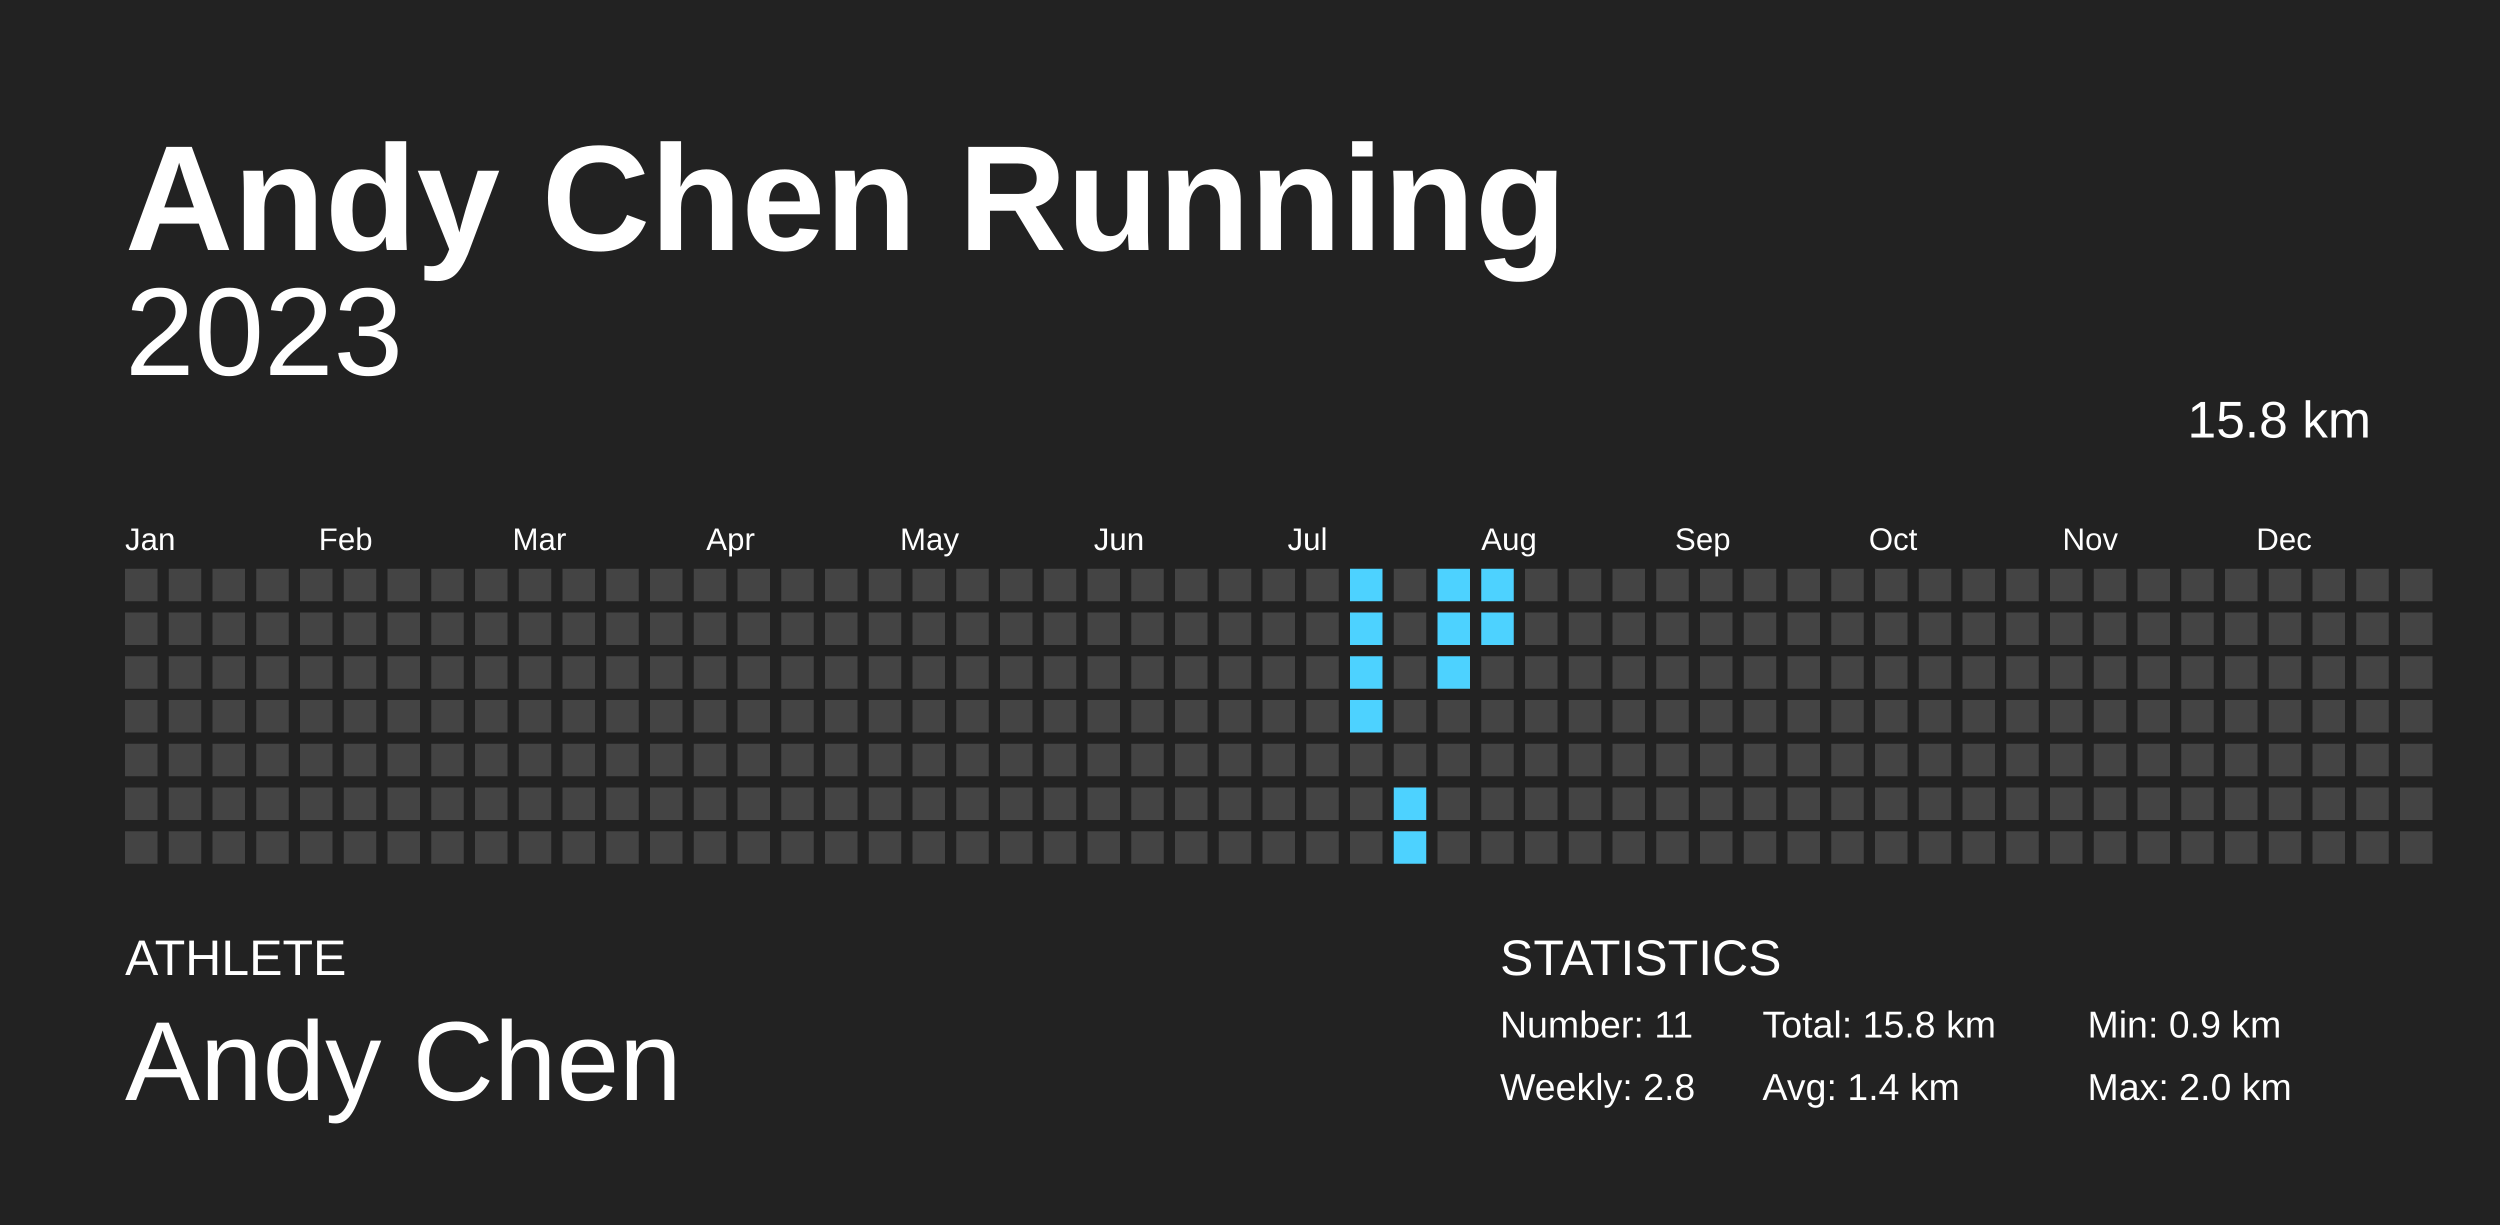
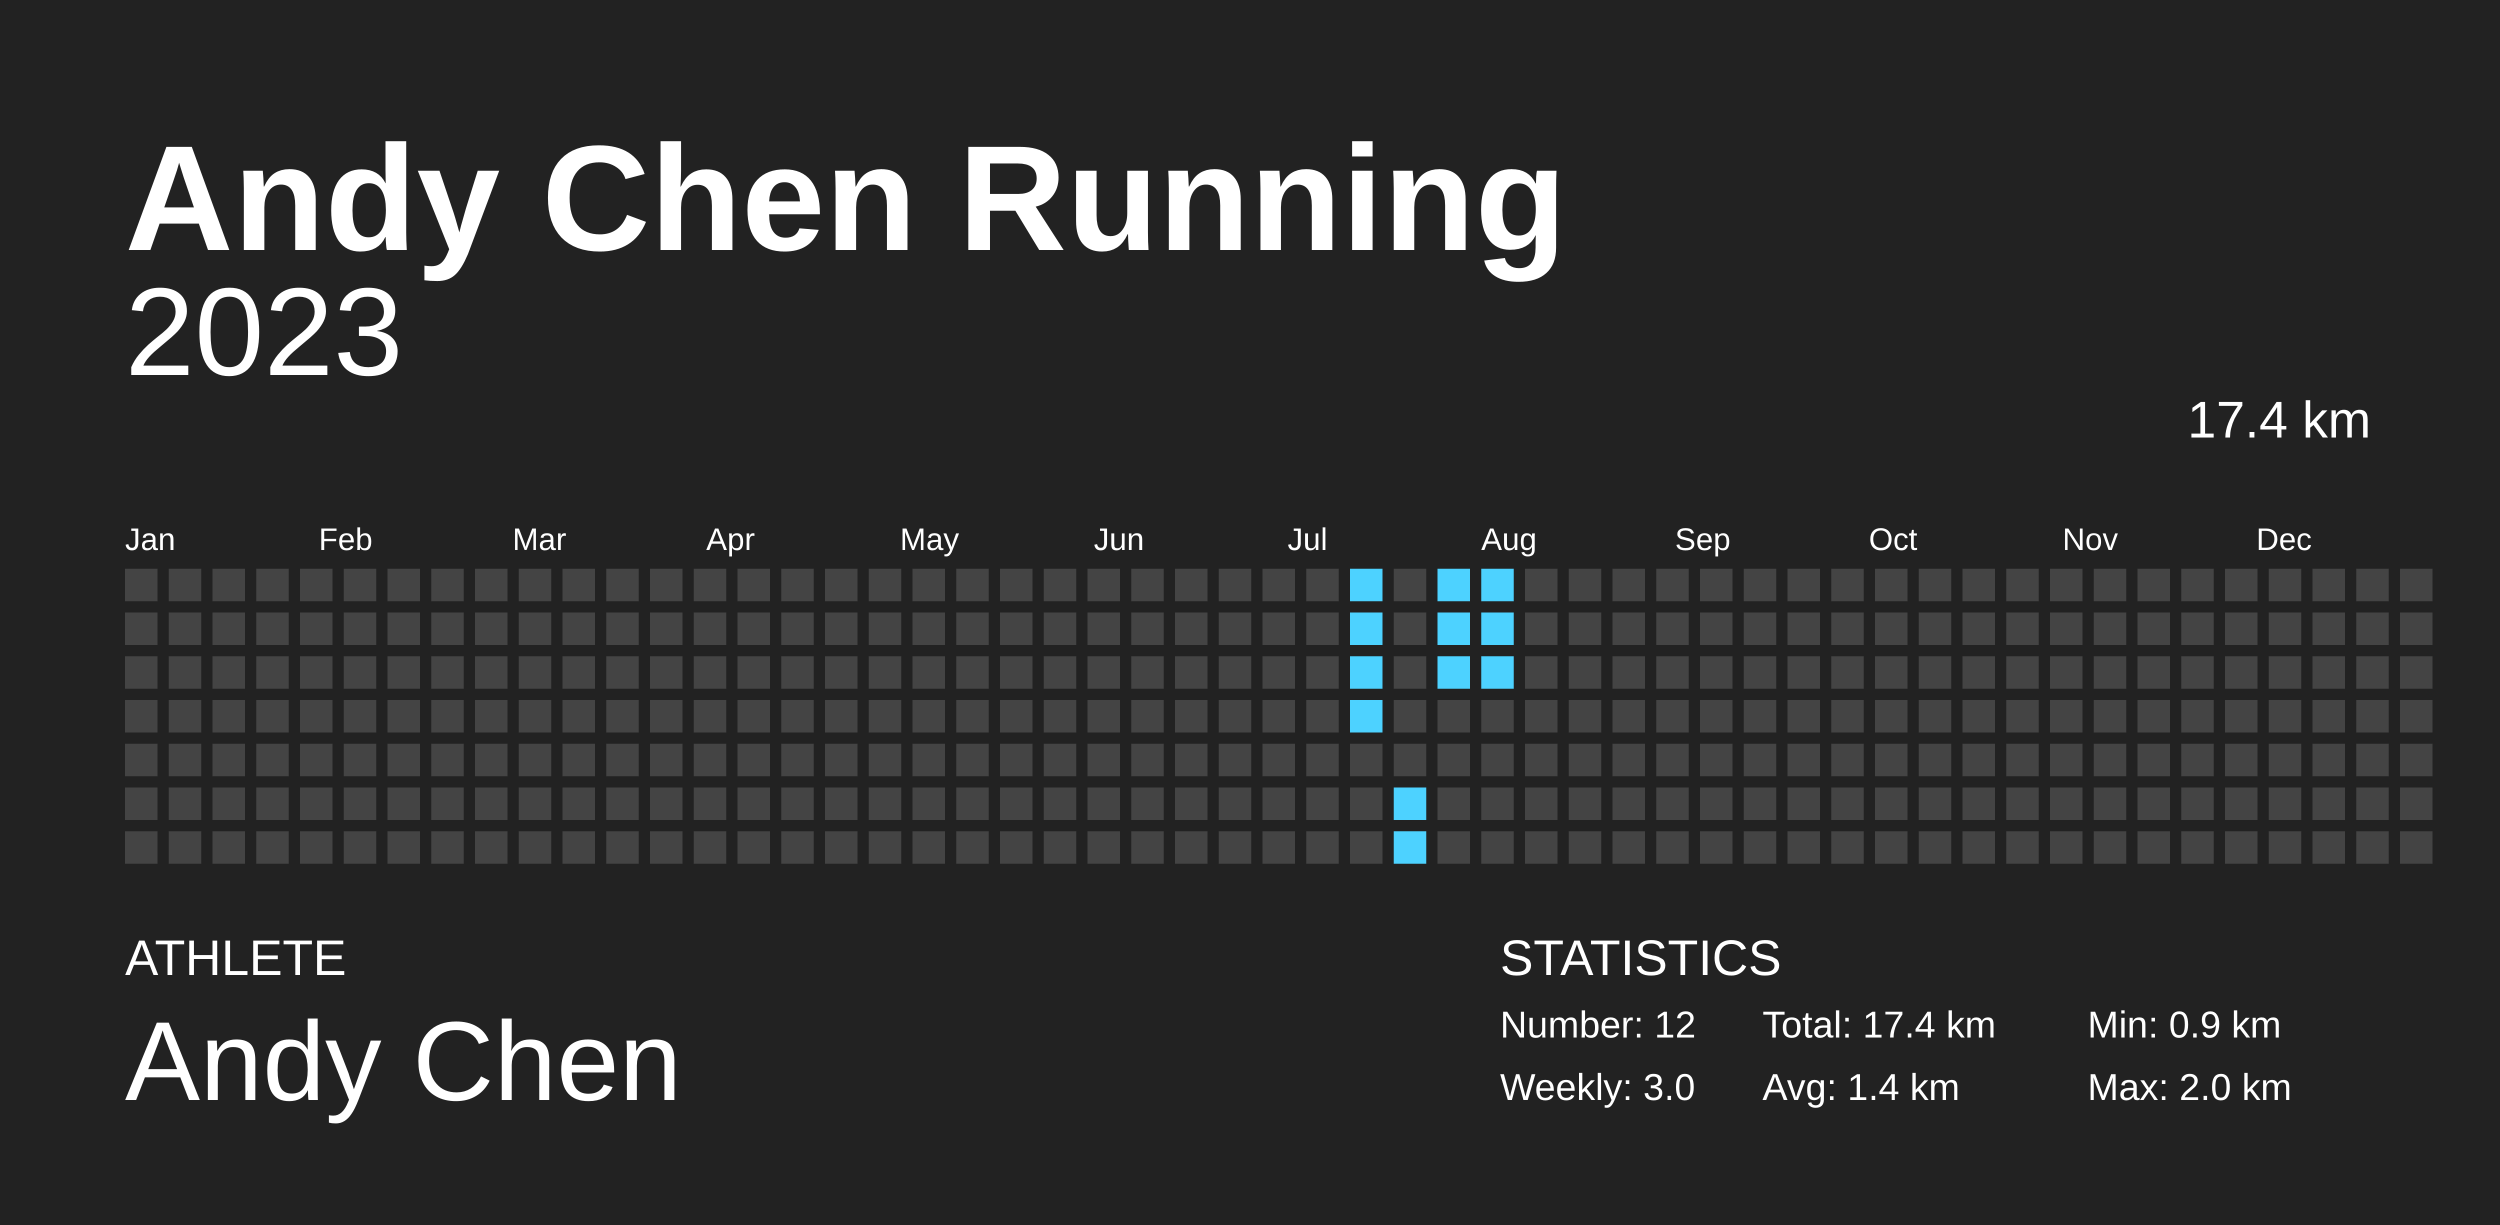
<svg xmlns="http://www.w3.org/2000/svg" baseProfile="full" height="98mm" version="1.1" viewBox="0,0,200,98" width="200mm">
  <defs />
  <rect fill="#222222" height="98" width="200" x="0" y="0" />
  <text fill="#FFFFFF" style="font-size:12px; font-family:Arial; font-weight:bold;" x="10" y="20">Andy Chen Running</text>
  <text fill="#FFFFFF" style="font-size:4px; font-family:Arial" x="10" y="78">ATHLETE</text>
  <text fill="#FFFFFF" style="font-size:9px; font-family:Arial" x="10" y="88">Andy Chen</text>
  <text fill="#FFFFFF" style="font-size:4px; font-family:Arial" x="120" y="78">STATISTICS</text>
-   <text fill="#FFFFFF" style="font-size:3px; font-family:Arial" x="120" y="83">Number: 11</text>
-   <text fill="#FFFFFF" style="font-size:3px; font-family:Arial" x="120" y="88">Weekly: 2.8</text>
-   <text fill="#FFFFFF" style="font-size:3px; font-family:Arial" x="141" y="83">Total: 15.8 km</text>
+   <text fill="#FFFFFF" style="font-size:3px; font-family:Arial" x="120" y="83">Number: 12</text>
+   <text fill="#FFFFFF" style="font-size:3px; font-family:Arial" x="120" y="88">Weekly: 3.0</text>
+   <text fill="#FFFFFF" style="font-size:3px; font-family:Arial" x="141" y="83">Total: 17.4 km</text>
  <text fill="#FFFFFF" style="font-size:3px; font-family:Arial" x="141" y="88">Avg: 1.4 km</text>
  <text fill="#FFFFFF" style="font-size:3px; font-family:Arial" x="167" y="83">Min: 0.9 km</text>
  <text fill="#FFFFFF" style="font-size:3px; font-family:Arial" x="167" y="88">Max: 2.0 km</text>
  <text alignment-baseline="hanging" fill="#FFFFFF" style="font-size:10.0px; font-family:Arial;" x="10" y="30">2023</text>
-   <text alignment-baseline="hanging" fill="#FFFFFF" style="font-size:4.125px; font-family:Arial;" x="175" y="35">15.8 km</text>
+   <text alignment-baseline="hanging" fill="#FFFFFF" style="font-size:4.125px; font-family:Arial;" x="175" y="35">17.4 km</text>
  <text fill="#FFFFFF" style="font-size:2.5px; font-family:Arial" x="10.0" y="44">Jan</text>
  <text fill="#FFFFFF" style="font-size:2.5px; font-family:Arial" x="25.5" y="44">Feb</text>
  <text fill="#FFFFFF" style="font-size:2.5px; font-family:Arial" x="41.0" y="44">Mar</text>
  <text fill="#FFFFFF" style="font-size:2.5px; font-family:Arial" x="56.5" y="44">Apr</text>
  <text fill="#FFFFFF" style="font-size:2.5px; font-family:Arial" x="72.0" y="44">May</text>
  <text fill="#FFFFFF" style="font-size:2.5px; font-family:Arial" x="87.5" y="44">Jun</text>
  <text fill="#FFFFFF" style="font-size:2.5px; font-family:Arial" x="103.0" y="44">Jul</text>
  <text fill="#FFFFFF" style="font-size:2.5px; font-family:Arial" x="118.5" y="44">Aug</text>
  <text fill="#FFFFFF" style="font-size:2.5px; font-family:Arial" x="134.0" y="44">Sep</text>
  <text fill="#FFFFFF" style="font-size:2.5px; font-family:Arial" x="149.5" y="44">Oct</text>
  <text fill="#FFFFFF" style="font-size:2.5px; font-family:Arial" x="165.0" y="44">Nov</text>
  <text fill="#FFFFFF" style="font-size:2.5px; font-family:Arial" x="180.5" y="44">Dec</text>
  <rect fill="#444444" height="2.6" width="2.6" x="10.0" y="45.5" />
  <rect fill="#444444" height="2.6" width="2.6" x="10.0" y="49.0" />
  <rect fill="#444444" height="2.6" width="2.6" x="10.0" y="52.5" />
  <rect fill="#444444" height="2.6" width="2.6" x="10.0" y="56.0" />
  <rect fill="#444444" height="2.6" width="2.6" x="10.0" y="59.5" />
  <rect fill="#444444" height="2.6" width="2.6" x="10.0" y="63.0" />
  <rect fill="#444444" height="2.6" width="2.6" x="10.0" y="66.5" />
  <rect fill="#444444" height="2.6" width="2.6" x="13.5" y="45.5" />
  <rect fill="#444444" height="2.6" width="2.6" x="13.5" y="49.0" />
  <rect fill="#444444" height="2.6" width="2.6" x="13.5" y="52.5" />
  <rect fill="#444444" height="2.6" width="2.6" x="13.5" y="56.0" />
  <rect fill="#444444" height="2.6" width="2.6" x="13.5" y="59.5" />
  <rect fill="#444444" height="2.6" width="2.6" x="13.5" y="63.0" />
  <rect fill="#444444" height="2.6" width="2.6" x="13.5" y="66.5" />
  <rect fill="#444444" height="2.6" width="2.6" x="17.0" y="45.5" />
  <rect fill="#444444" height="2.6" width="2.6" x="17.0" y="49.0" />
  <rect fill="#444444" height="2.6" width="2.6" x="17.0" y="52.5" />
  <rect fill="#444444" height="2.6" width="2.6" x="17.0" y="56.0" />
  <rect fill="#444444" height="2.6" width="2.6" x="17.0" y="59.5" />
  <rect fill="#444444" height="2.6" width="2.6" x="17.0" y="63.0" />
  <rect fill="#444444" height="2.6" width="2.6" x="17.0" y="66.5" />
  <rect fill="#444444" height="2.6" width="2.6" x="20.5" y="45.5" />
  <rect fill="#444444" height="2.6" width="2.6" x="20.5" y="49.0" />
  <rect fill="#444444" height="2.6" width="2.6" x="20.5" y="52.5" />
  <rect fill="#444444" height="2.6" width="2.6" x="20.5" y="56.0" />
  <rect fill="#444444" height="2.6" width="2.6" x="20.5" y="59.5" />
  <rect fill="#444444" height="2.6" width="2.6" x="20.5" y="63.0" />
  <rect fill="#444444" height="2.6" width="2.6" x="20.5" y="66.5" />
  <rect fill="#444444" height="2.6" width="2.6" x="24.0" y="45.5" />
  <rect fill="#444444" height="2.6" width="2.6" x="24.0" y="49.0" />
  <rect fill="#444444" height="2.6" width="2.6" x="24.0" y="52.5" />
  <rect fill="#444444" height="2.6" width="2.6" x="24.0" y="56.0" />
  <rect fill="#444444" height="2.6" width="2.6" x="24.0" y="59.5" />
  <rect fill="#444444" height="2.6" width="2.6" x="24.0" y="63.0" />
  <rect fill="#444444" height="2.6" width="2.6" x="24.0" y="66.5" />
  <rect fill="#444444" height="2.6" width="2.6" x="27.5" y="45.5" />
  <rect fill="#444444" height="2.6" width="2.6" x="27.5" y="49.0" />
  <rect fill="#444444" height="2.6" width="2.6" x="27.5" y="52.5" />
  <rect fill="#444444" height="2.6" width="2.6" x="27.5" y="56.0" />
  <rect fill="#444444" height="2.6" width="2.6" x="27.5" y="59.5" />
  <rect fill="#444444" height="2.6" width="2.6" x="27.5" y="63.0" />
  <rect fill="#444444" height="2.6" width="2.6" x="27.5" y="66.5" />
  <rect fill="#444444" height="2.6" width="2.6" x="31.0" y="45.5" />
  <rect fill="#444444" height="2.6" width="2.6" x="31.0" y="49.0" />
  <rect fill="#444444" height="2.6" width="2.6" x="31.0" y="52.5" />
  <rect fill="#444444" height="2.6" width="2.6" x="31.0" y="56.0" />
  <rect fill="#444444" height="2.6" width="2.6" x="31.0" y="59.5" />
  <rect fill="#444444" height="2.6" width="2.6" x="31.0" y="63.0" />
  <rect fill="#444444" height="2.6" width="2.6" x="31.0" y="66.5" />
  <rect fill="#444444" height="2.6" width="2.6" x="34.5" y="45.5" />
  <rect fill="#444444" height="2.6" width="2.6" x="34.5" y="49.0" />
  <rect fill="#444444" height="2.6" width="2.6" x="34.5" y="52.5" />
  <rect fill="#444444" height="2.6" width="2.6" x="34.5" y="56.0" />
  <rect fill="#444444" height="2.6" width="2.6" x="34.5" y="59.5" />
  <rect fill="#444444" height="2.6" width="2.6" x="34.5" y="63.0" />
  <rect fill="#444444" height="2.6" width="2.6" x="34.5" y="66.5" />
  <rect fill="#444444" height="2.6" width="2.6" x="38.0" y="45.5" />
  <rect fill="#444444" height="2.6" width="2.6" x="38.0" y="49.0" />
  <rect fill="#444444" height="2.6" width="2.6" x="38.0" y="52.5" />
  <rect fill="#444444" height="2.6" width="2.6" x="38.0" y="56.0" />
  <rect fill="#444444" height="2.6" width="2.6" x="38.0" y="59.5" />
  <rect fill="#444444" height="2.6" width="2.6" x="38.0" y="63.0" />
  <rect fill="#444444" height="2.6" width="2.6" x="38.0" y="66.5" />
  <rect fill="#444444" height="2.6" width="2.6" x="41.5" y="45.5" />
  <rect fill="#444444" height="2.6" width="2.6" x="41.5" y="49.0" />
  <rect fill="#444444" height="2.6" width="2.6" x="41.5" y="52.5" />
  <rect fill="#444444" height="2.6" width="2.6" x="41.5" y="56.0" />
  <rect fill="#444444" height="2.6" width="2.6" x="41.5" y="59.5" />
  <rect fill="#444444" height="2.6" width="2.6" x="41.5" y="63.0" />
  <rect fill="#444444" height="2.6" width="2.6" x="41.5" y="66.5" />
  <rect fill="#444444" height="2.6" width="2.6" x="45.0" y="45.5" />
  <rect fill="#444444" height="2.6" width="2.6" x="45.0" y="49.0" />
  <rect fill="#444444" height="2.6" width="2.6" x="45.0" y="52.5" />
  <rect fill="#444444" height="2.6" width="2.6" x="45.0" y="56.0" />
  <rect fill="#444444" height="2.6" width="2.6" x="45.0" y="59.5" />
  <rect fill="#444444" height="2.6" width="2.6" x="45.0" y="63.0" />
  <rect fill="#444444" height="2.6" width="2.6" x="45.0" y="66.5" />
  <rect fill="#444444" height="2.6" width="2.6" x="48.5" y="45.5" />
  <rect fill="#444444" height="2.6" width="2.6" x="48.5" y="49.0" />
  <rect fill="#444444" height="2.6" width="2.6" x="48.5" y="52.5" />
  <rect fill="#444444" height="2.6" width="2.6" x="48.5" y="56.0" />
  <rect fill="#444444" height="2.6" width="2.6" x="48.5" y="59.5" />
  <rect fill="#444444" height="2.6" width="2.6" x="48.5" y="63.0" />
  <rect fill="#444444" height="2.6" width="2.6" x="48.5" y="66.5" />
  <rect fill="#444444" height="2.6" width="2.6" x="52.0" y="45.5" />
  <rect fill="#444444" height="2.6" width="2.6" x="52.0" y="49.0" />
  <rect fill="#444444" height="2.6" width="2.6" x="52.0" y="52.5" />
  <rect fill="#444444" height="2.6" width="2.6" x="52.0" y="56.0" />
  <rect fill="#444444" height="2.6" width="2.6" x="52.0" y="59.5" />
  <rect fill="#444444" height="2.6" width="2.6" x="52.0" y="63.0" />
  <rect fill="#444444" height="2.6" width="2.6" x="52.0" y="66.5" />
  <rect fill="#444444" height="2.6" width="2.6" x="55.5" y="45.5" />
  <rect fill="#444444" height="2.6" width="2.6" x="55.5" y="49.0" />
  <rect fill="#444444" height="2.6" width="2.6" x="55.5" y="52.5" />
  <rect fill="#444444" height="2.6" width="2.6" x="55.5" y="56.0" />
  <rect fill="#444444" height="2.6" width="2.6" x="55.5" y="59.5" />
  <rect fill="#444444" height="2.6" width="2.6" x="55.5" y="63.0" />
  <rect fill="#444444" height="2.6" width="2.6" x="55.5" y="66.5" />
  <rect fill="#444444" height="2.6" width="2.6" x="59.0" y="45.5" />
  <rect fill="#444444" height="2.6" width="2.6" x="59.0" y="49.0" />
  <rect fill="#444444" height="2.6" width="2.6" x="59.0" y="52.5" />
  <rect fill="#444444" height="2.6" width="2.6" x="59.0" y="56.0" />
  <rect fill="#444444" height="2.6" width="2.6" x="59.0" y="59.5" />
  <rect fill="#444444" height="2.6" width="2.6" x="59.0" y="63.0" />
  <rect fill="#444444" height="2.6" width="2.6" x="59.0" y="66.5" />
  <rect fill="#444444" height="2.6" width="2.6" x="62.5" y="45.5" />
  <rect fill="#444444" height="2.6" width="2.6" x="62.5" y="49.0" />
  <rect fill="#444444" height="2.6" width="2.6" x="62.5" y="52.5" />
  <rect fill="#444444" height="2.6" width="2.6" x="62.5" y="56.0" />
  <rect fill="#444444" height="2.6" width="2.6" x="62.5" y="59.5" />
  <rect fill="#444444" height="2.6" width="2.6" x="62.5" y="63.0" />
  <rect fill="#444444" height="2.6" width="2.6" x="62.5" y="66.5" />
  <rect fill="#444444" height="2.6" width="2.6" x="66.0" y="45.5" />
  <rect fill="#444444" height="2.6" width="2.6" x="66.0" y="49.0" />
  <rect fill="#444444" height="2.6" width="2.6" x="66.0" y="52.5" />
  <rect fill="#444444" height="2.6" width="2.6" x="66.0" y="56.0" />
  <rect fill="#444444" height="2.6" width="2.6" x="66.0" y="59.5" />
  <rect fill="#444444" height="2.6" width="2.6" x="66.0" y="63.0" />
  <rect fill="#444444" height="2.6" width="2.6" x="66.0" y="66.5" />
  <rect fill="#444444" height="2.6" width="2.6" x="69.5" y="45.5" />
  <rect fill="#444444" height="2.6" width="2.6" x="69.5" y="49.0" />
  <rect fill="#444444" height="2.6" width="2.6" x="69.5" y="52.5" />
  <rect fill="#444444" height="2.6" width="2.6" x="69.5" y="56.0" />
  <rect fill="#444444" height="2.6" width="2.6" x="69.5" y="59.5" />
  <rect fill="#444444" height="2.6" width="2.6" x="69.5" y="63.0" />
  <rect fill="#444444" height="2.6" width="2.6" x="69.5" y="66.5" />
  <rect fill="#444444" height="2.6" width="2.6" x="73.0" y="45.5" />
  <rect fill="#444444" height="2.6" width="2.6" x="73.0" y="49.0" />
  <rect fill="#444444" height="2.6" width="2.6" x="73.0" y="52.5" />
  <rect fill="#444444" height="2.6" width="2.6" x="73.0" y="56.0" />
  <rect fill="#444444" height="2.6" width="2.6" x="73.0" y="59.5" />
  <rect fill="#444444" height="2.6" width="2.6" x="73.0" y="63.0" />
  <rect fill="#444444" height="2.6" width="2.6" x="73.0" y="66.5" />
  <rect fill="#444444" height="2.6" width="2.6" x="76.5" y="45.5" />
  <rect fill="#444444" height="2.6" width="2.6" x="76.5" y="49.0" />
  <rect fill="#444444" height="2.6" width="2.6" x="76.5" y="52.5" />
  <rect fill="#444444" height="2.6" width="2.6" x="76.5" y="56.0" />
  <rect fill="#444444" height="2.6" width="2.6" x="76.5" y="59.5" />
  <rect fill="#444444" height="2.6" width="2.6" x="76.5" y="63.0" />
  <rect fill="#444444" height="2.6" width="2.6" x="76.5" y="66.5" />
  <rect fill="#444444" height="2.6" width="2.6" x="80.0" y="45.5" />
  <rect fill="#444444" height="2.6" width="2.6" x="80.0" y="49.0" />
  <rect fill="#444444" height="2.6" width="2.6" x="80.0" y="52.5" />
  <rect fill="#444444" height="2.6" width="2.6" x="80.0" y="56.0" />
  <rect fill="#444444" height="2.6" width="2.6" x="80.0" y="59.5" />
  <rect fill="#444444" height="2.6" width="2.6" x="80.0" y="63.0" />
  <rect fill="#444444" height="2.6" width="2.6" x="80.0" y="66.5" />
  <rect fill="#444444" height="2.6" width="2.6" x="83.5" y="45.5" />
  <rect fill="#444444" height="2.6" width="2.6" x="83.5" y="49.0" />
  <rect fill="#444444" height="2.6" width="2.6" x="83.5" y="52.5" />
  <rect fill="#444444" height="2.6" width="2.6" x="83.5" y="56.0" />
  <rect fill="#444444" height="2.6" width="2.6" x="83.5" y="59.5" />
  <rect fill="#444444" height="2.6" width="2.6" x="83.5" y="63.0" />
  <rect fill="#444444" height="2.6" width="2.6" x="83.5" y="66.5" />
  <rect fill="#444444" height="2.6" width="2.6" x="87.0" y="45.5" />
  <rect fill="#444444" height="2.6" width="2.6" x="87.0" y="49.0" />
  <rect fill="#444444" height="2.6" width="2.6" x="87.0" y="52.5" />
  <rect fill="#444444" height="2.6" width="2.6" x="87.0" y="56.0" />
  <rect fill="#444444" height="2.6" width="2.6" x="87.0" y="59.5" />
  <rect fill="#444444" height="2.6" width="2.6" x="87.0" y="63.0" />
  <rect fill="#444444" height="2.6" width="2.6" x="87.0" y="66.5" />
  <rect fill="#444444" height="2.6" width="2.6" x="90.5" y="45.5" />
  <rect fill="#444444" height="2.6" width="2.6" x="90.5" y="49.0" />
  <rect fill="#444444" height="2.6" width="2.6" x="90.5" y="52.5" />
  <rect fill="#444444" height="2.6" width="2.6" x="90.5" y="56.0" />
  <rect fill="#444444" height="2.6" width="2.6" x="90.5" y="59.5" />
  <rect fill="#444444" height="2.6" width="2.6" x="90.5" y="63.0" />
  <rect fill="#444444" height="2.6" width="2.6" x="90.5" y="66.5" />
  <rect fill="#444444" height="2.6" width="2.6" x="94.0" y="45.5" />
  <rect fill="#444444" height="2.6" width="2.6" x="94.0" y="49.0" />
  <rect fill="#444444" height="2.6" width="2.6" x="94.0" y="52.5" />
  <rect fill="#444444" height="2.6" width="2.6" x="94.0" y="56.0" />
  <rect fill="#444444" height="2.6" width="2.6" x="94.0" y="59.5" />
  <rect fill="#444444" height="2.6" width="2.6" x="94.0" y="63.0" />
  <rect fill="#444444" height="2.6" width="2.6" x="94.0" y="66.5" />
  <rect fill="#444444" height="2.6" width="2.6" x="97.5" y="45.5" />
  <rect fill="#444444" height="2.6" width="2.6" x="97.5" y="49.0" />
  <rect fill="#444444" height="2.6" width="2.6" x="97.5" y="52.5" />
  <rect fill="#444444" height="2.6" width="2.6" x="97.5" y="56.0" />
  <rect fill="#444444" height="2.6" width="2.6" x="97.5" y="59.5" />
  <rect fill="#444444" height="2.6" width="2.6" x="97.5" y="63.0" />
  <rect fill="#444444" height="2.6" width="2.6" x="97.5" y="66.5" />
  <rect fill="#444444" height="2.6" width="2.6" x="101.0" y="45.5" />
  <rect fill="#444444" height="2.6" width="2.6" x="101.0" y="49.0" />
  <rect fill="#444444" height="2.6" width="2.6" x="101.0" y="52.5" />
  <rect fill="#444444" height="2.6" width="2.6" x="101.0" y="56.0" />
  <rect fill="#444444" height="2.6" width="2.6" x="101.0" y="59.5" />
  <rect fill="#444444" height="2.6" width="2.6" x="101.0" y="63.0" />
  <rect fill="#444444" height="2.6" width="2.6" x="101.0" y="66.5" />
  <rect fill="#444444" height="2.6" width="2.6" x="104.5" y="45.5" />
  <rect fill="#444444" height="2.6" width="2.6" x="104.5" y="49.0" />
  <rect fill="#444444" height="2.6" width="2.6" x="104.5" y="52.5" />
  <rect fill="#444444" height="2.6" width="2.6" x="104.5" y="56.0" />
  <rect fill="#444444" height="2.6" width="2.6" x="104.5" y="59.5" />
  <rect fill="#444444" height="2.6" width="2.6" x="104.5" y="63.0" />
  <rect fill="#444444" height="2.6" width="2.6" x="104.5" y="66.5" />
  <rect fill="#4dd2ff" height="2.6" width="2.6" x="108.0" y="45.5" />
  <rect fill="#4dd2ff" height="2.6" width="2.6" x="108.0" y="49.0" />
  <rect fill="#4dd2ff" height="2.6" width="2.6" x="108.0" y="52.5" />
  <rect fill="#4dd2ff" height="2.6" width="2.6" x="108.0" y="56.0" />
  <rect fill="#444444" height="2.6" width="2.6" x="108.0" y="59.5" />
  <rect fill="#444444" height="2.6" width="2.6" x="108.0" y="63.0" />
  <rect fill="#444444" height="2.6" width="2.6" x="108.0" y="66.5" />
  <rect fill="#444444" height="2.6" width="2.6" x="111.5" y="45.5" />
  <rect fill="#444444" height="2.6" width="2.6" x="111.5" y="49.0" />
  <rect fill="#444444" height="2.6" width="2.6" x="111.5" y="52.5" />
  <rect fill="#444444" height="2.6" width="2.6" x="111.5" y="56.0" />
  <rect fill="#444444" height="2.6" width="2.6" x="111.5" y="59.5" />
  <rect fill="#4dd2ff" height="2.6" width="2.6" x="111.5" y="63.0" />
  <rect fill="#4dd2ff" height="2.6" width="2.6" x="111.5" y="66.5" />
  <rect fill="#4dd2ff" height="2.6" width="2.6" x="115.0" y="45.5" />
  <rect fill="#4dd2ff" height="2.6" width="2.6" x="115.0" y="49.0" />
  <rect fill="#4dd2ff" height="2.6" width="2.6" x="115.0" y="52.5" />
  <rect fill="#444444" height="2.6" width="2.6" x="115.0" y="56.0" />
  <rect fill="#444444" height="2.6" width="2.6" x="115.0" y="59.5" />
  <rect fill="#444444" height="2.6" width="2.6" x="115.0" y="63.0" />
  <rect fill="#444444" height="2.6" width="2.6" x="115.0" y="66.5" />
  <rect fill="#4dd2ff" height="2.6" width="2.6" x="118.5" y="45.5" />
  <rect fill="#4dd2ff" height="2.6" width="2.6" x="118.5" y="49.0" />
-   <rect fill="#444444" height="2.6" width="2.6" x="118.5" y="52.5" />
+   <rect fill="#4dd2ff" height="2.6" width="2.6" x="118.5" y="52.5" />
  <rect fill="#444444" height="2.6" width="2.6" x="118.5" y="56.0" />
  <rect fill="#444444" height="2.6" width="2.6" x="118.5" y="59.5" />
  <rect fill="#444444" height="2.6" width="2.6" x="118.5" y="63.0" />
  <rect fill="#444444" height="2.6" width="2.6" x="118.5" y="66.5" />
  <rect fill="#444444" height="2.6" width="2.6" x="122.0" y="45.5" />
  <rect fill="#444444" height="2.6" width="2.6" x="122.0" y="49.0" />
  <rect fill="#444444" height="2.6" width="2.6" x="122.0" y="52.5" />
  <rect fill="#444444" height="2.6" width="2.6" x="122.0" y="56.0" />
  <rect fill="#444444" height="2.6" width="2.6" x="122.0" y="59.5" />
  <rect fill="#444444" height="2.6" width="2.6" x="122.0" y="63.0" />
  <rect fill="#444444" height="2.6" width="2.6" x="122.0" y="66.5" />
  <rect fill="#444444" height="2.6" width="2.6" x="125.5" y="45.5" />
  <rect fill="#444444" height="2.6" width="2.6" x="125.5" y="49.0" />
  <rect fill="#444444" height="2.6" width="2.6" x="125.5" y="52.5" />
  <rect fill="#444444" height="2.6" width="2.6" x="125.5" y="56.0" />
  <rect fill="#444444" height="2.6" width="2.6" x="125.5" y="59.5" />
  <rect fill="#444444" height="2.6" width="2.6" x="125.5" y="63.0" />
  <rect fill="#444444" height="2.6" width="2.6" x="125.5" y="66.5" />
  <rect fill="#444444" height="2.6" width="2.6" x="129.0" y="45.5" />
  <rect fill="#444444" height="2.6" width="2.6" x="129.0" y="49.0" />
  <rect fill="#444444" height="2.6" width="2.6" x="129.0" y="52.5" />
  <rect fill="#444444" height="2.6" width="2.6" x="129.0" y="56.0" />
  <rect fill="#444444" height="2.6" width="2.6" x="129.0" y="59.5" />
  <rect fill="#444444" height="2.6" width="2.6" x="129.0" y="63.0" />
  <rect fill="#444444" height="2.6" width="2.6" x="129.0" y="66.5" />
  <rect fill="#444444" height="2.6" width="2.6" x="132.5" y="45.5" />
  <rect fill="#444444" height="2.6" width="2.6" x="132.5" y="49.0" />
  <rect fill="#444444" height="2.6" width="2.6" x="132.5" y="52.5" />
  <rect fill="#444444" height="2.6" width="2.6" x="132.5" y="56.0" />
  <rect fill="#444444" height="2.6" width="2.6" x="132.5" y="59.5" />
  <rect fill="#444444" height="2.6" width="2.6" x="132.5" y="63.0" />
  <rect fill="#444444" height="2.6" width="2.6" x="132.5" y="66.5" />
  <rect fill="#444444" height="2.6" width="2.6" x="136.0" y="45.5" />
  <rect fill="#444444" height="2.6" width="2.6" x="136.0" y="49.0" />
  <rect fill="#444444" height="2.6" width="2.6" x="136.0" y="52.5" />
  <rect fill="#444444" height="2.6" width="2.6" x="136.0" y="56.0" />
  <rect fill="#444444" height="2.6" width="2.6" x="136.0" y="59.5" />
  <rect fill="#444444" height="2.6" width="2.6" x="136.0" y="63.0" />
  <rect fill="#444444" height="2.6" width="2.6" x="136.0" y="66.5" />
  <rect fill="#444444" height="2.6" width="2.6" x="139.5" y="45.5" />
  <rect fill="#444444" height="2.6" width="2.6" x="139.5" y="49.0" />
  <rect fill="#444444" height="2.6" width="2.6" x="139.5" y="52.5" />
  <rect fill="#444444" height="2.6" width="2.6" x="139.5" y="56.0" />
  <rect fill="#444444" height="2.6" width="2.6" x="139.5" y="59.5" />
  <rect fill="#444444" height="2.6" width="2.6" x="139.5" y="63.0" />
  <rect fill="#444444" height="2.6" width="2.6" x="139.5" y="66.5" />
  <rect fill="#444444" height="2.6" width="2.6" x="143.0" y="45.5" />
  <rect fill="#444444" height="2.6" width="2.6" x="143.0" y="49.0" />
  <rect fill="#444444" height="2.6" width="2.6" x="143.0" y="52.5" />
  <rect fill="#444444" height="2.6" width="2.6" x="143.0" y="56.0" />
  <rect fill="#444444" height="2.6" width="2.6" x="143.0" y="59.5" />
  <rect fill="#444444" height="2.6" width="2.6" x="143.0" y="63.0" />
  <rect fill="#444444" height="2.6" width="2.6" x="143.0" y="66.5" />
  <rect fill="#444444" height="2.6" width="2.6" x="146.5" y="45.5" />
  <rect fill="#444444" height="2.6" width="2.6" x="146.5" y="49.0" />
  <rect fill="#444444" height="2.6" width="2.6" x="146.5" y="52.5" />
  <rect fill="#444444" height="2.6" width="2.6" x="146.5" y="56.0" />
  <rect fill="#444444" height="2.6" width="2.6" x="146.5" y="59.5" />
  <rect fill="#444444" height="2.6" width="2.6" x="146.5" y="63.0" />
  <rect fill="#444444" height="2.6" width="2.6" x="146.5" y="66.5" />
  <rect fill="#444444" height="2.6" width="2.6" x="150.0" y="45.5" />
  <rect fill="#444444" height="2.6" width="2.6" x="150.0" y="49.0" />
  <rect fill="#444444" height="2.6" width="2.6" x="150.0" y="52.5" />
  <rect fill="#444444" height="2.6" width="2.6" x="150.0" y="56.0" />
  <rect fill="#444444" height="2.6" width="2.6" x="150.0" y="59.5" />
  <rect fill="#444444" height="2.6" width="2.6" x="150.0" y="63.0" />
  <rect fill="#444444" height="2.6" width="2.6" x="150.0" y="66.5" />
  <rect fill="#444444" height="2.6" width="2.6" x="153.5" y="45.5" />
  <rect fill="#444444" height="2.6" width="2.6" x="153.5" y="49.0" />
  <rect fill="#444444" height="2.6" width="2.6" x="153.5" y="52.5" />
  <rect fill="#444444" height="2.6" width="2.6" x="153.5" y="56.0" />
  <rect fill="#444444" height="2.6" width="2.6" x="153.5" y="59.5" />
  <rect fill="#444444" height="2.6" width="2.6" x="153.5" y="63.0" />
  <rect fill="#444444" height="2.6" width="2.6" x="153.5" y="66.5" />
  <rect fill="#444444" height="2.6" width="2.6" x="157.0" y="45.5" />
  <rect fill="#444444" height="2.6" width="2.6" x="157.0" y="49.0" />
  <rect fill="#444444" height="2.6" width="2.6" x="157.0" y="52.5" />
  <rect fill="#444444" height="2.6" width="2.6" x="157.0" y="56.0" />
  <rect fill="#444444" height="2.6" width="2.6" x="157.0" y="59.5" />
  <rect fill="#444444" height="2.6" width="2.6" x="157.0" y="63.0" />
  <rect fill="#444444" height="2.6" width="2.6" x="157.0" y="66.5" />
  <rect fill="#444444" height="2.6" width="2.6" x="160.5" y="45.5" />
  <rect fill="#444444" height="2.6" width="2.6" x="160.5" y="49.0" />
  <rect fill="#444444" height="2.6" width="2.6" x="160.5" y="52.5" />
  <rect fill="#444444" height="2.6" width="2.6" x="160.5" y="56.0" />
  <rect fill="#444444" height="2.6" width="2.6" x="160.5" y="59.5" />
  <rect fill="#444444" height="2.6" width="2.6" x="160.5" y="63.0" />
  <rect fill="#444444" height="2.6" width="2.6" x="160.5" y="66.5" />
  <rect fill="#444444" height="2.6" width="2.6" x="164.0" y="45.5" />
  <rect fill="#444444" height="2.6" width="2.6" x="164.0" y="49.0" />
  <rect fill="#444444" height="2.6" width="2.6" x="164.0" y="52.5" />
  <rect fill="#444444" height="2.6" width="2.6" x="164.0" y="56.0" />
  <rect fill="#444444" height="2.6" width="2.6" x="164.0" y="59.5" />
  <rect fill="#444444" height="2.6" width="2.6" x="164.0" y="63.0" />
  <rect fill="#444444" height="2.6" width="2.6" x="164.0" y="66.5" />
  <rect fill="#444444" height="2.6" width="2.6" x="167.5" y="45.5" />
  <rect fill="#444444" height="2.6" width="2.6" x="167.5" y="49.0" />
  <rect fill="#444444" height="2.6" width="2.6" x="167.5" y="52.5" />
  <rect fill="#444444" height="2.6" width="2.6" x="167.5" y="56.0" />
  <rect fill="#444444" height="2.6" width="2.6" x="167.5" y="59.5" />
  <rect fill="#444444" height="2.6" width="2.6" x="167.5" y="63.0" />
  <rect fill="#444444" height="2.6" width="2.6" x="167.5" y="66.5" />
  <rect fill="#444444" height="2.6" width="2.6" x="171.0" y="45.5" />
  <rect fill="#444444" height="2.6" width="2.6" x="171.0" y="49.0" />
  <rect fill="#444444" height="2.6" width="2.6" x="171.0" y="52.5" />
  <rect fill="#444444" height="2.6" width="2.6" x="171.0" y="56.0" />
  <rect fill="#444444" height="2.6" width="2.6" x="171.0" y="59.5" />
  <rect fill="#444444" height="2.6" width="2.6" x="171.0" y="63.0" />
  <rect fill="#444444" height="2.6" width="2.6" x="171.0" y="66.5" />
  <rect fill="#444444" height="2.6" width="2.6" x="174.5" y="45.5" />
  <rect fill="#444444" height="2.6" width="2.6" x="174.5" y="49.0" />
  <rect fill="#444444" height="2.6" width="2.6" x="174.5" y="52.5" />
  <rect fill="#444444" height="2.6" width="2.6" x="174.5" y="56.0" />
  <rect fill="#444444" height="2.6" width="2.6" x="174.5" y="59.5" />
  <rect fill="#444444" height="2.6" width="2.6" x="174.5" y="63.0" />
  <rect fill="#444444" height="2.6" width="2.6" x="174.5" y="66.5" />
  <rect fill="#444444" height="2.6" width="2.6" x="178.0" y="45.5" />
  <rect fill="#444444" height="2.6" width="2.6" x="178.0" y="49.0" />
  <rect fill="#444444" height="2.6" width="2.6" x="178.0" y="52.5" />
  <rect fill="#444444" height="2.6" width="2.6" x="178.0" y="56.0" />
  <rect fill="#444444" height="2.6" width="2.6" x="178.0" y="59.5" />
  <rect fill="#444444" height="2.6" width="2.6" x="178.0" y="63.0" />
  <rect fill="#444444" height="2.6" width="2.6" x="178.0" y="66.5" />
  <rect fill="#444444" height="2.6" width="2.6" x="181.5" y="45.5" />
  <rect fill="#444444" height="2.6" width="2.6" x="181.5" y="49.0" />
  <rect fill="#444444" height="2.6" width="2.6" x="181.5" y="52.5" />
  <rect fill="#444444" height="2.6" width="2.6" x="181.5" y="56.0" />
  <rect fill="#444444" height="2.6" width="2.6" x="181.5" y="59.5" />
  <rect fill="#444444" height="2.6" width="2.6" x="181.5" y="63.0" />
  <rect fill="#444444" height="2.6" width="2.6" x="181.5" y="66.5" />
  <rect fill="#444444" height="2.6" width="2.6" x="185.0" y="45.5" />
  <rect fill="#444444" height="2.6" width="2.6" x="185.0" y="49.0" />
  <rect fill="#444444" height="2.6" width="2.6" x="185.0" y="52.5" />
  <rect fill="#444444" height="2.6" width="2.6" x="185.0" y="56.0" />
  <rect fill="#444444" height="2.6" width="2.6" x="185.0" y="59.5" />
  <rect fill="#444444" height="2.6" width="2.6" x="185.0" y="63.0" />
  <rect fill="#444444" height="2.6" width="2.6" x="185.0" y="66.5" />
  <rect fill="#444444" height="2.6" width="2.6" x="188.5" y="45.5" />
  <rect fill="#444444" height="2.6" width="2.6" x="188.5" y="49.0" />
  <rect fill="#444444" height="2.6" width="2.6" x="188.5" y="52.5" />
  <rect fill="#444444" height="2.6" width="2.6" x="188.5" y="56.0" />
  <rect fill="#444444" height="2.6" width="2.6" x="188.5" y="59.5" />
  <rect fill="#444444" height="2.6" width="2.6" x="188.5" y="63.0" />
  <rect fill="#444444" height="2.6" width="2.6" x="188.5" y="66.5" />
  <rect fill="#444444" height="2.6" width="2.6" x="192.0" y="45.5" />
  <rect fill="#444444" height="2.6" width="2.6" x="192.0" y="49.0" />
  <rect fill="#444444" height="2.6" width="2.6" x="192.0" y="52.5" />
  <rect fill="#444444" height="2.6" width="2.6" x="192.0" y="56.0" />
  <rect fill="#444444" height="2.6" width="2.6" x="192.0" y="59.5" />
  <rect fill="#444444" height="2.6" width="2.6" x="192.0" y="63.0" />
  <rect fill="#444444" height="2.6" width="2.6" x="192.0" y="66.5" />
</svg>
